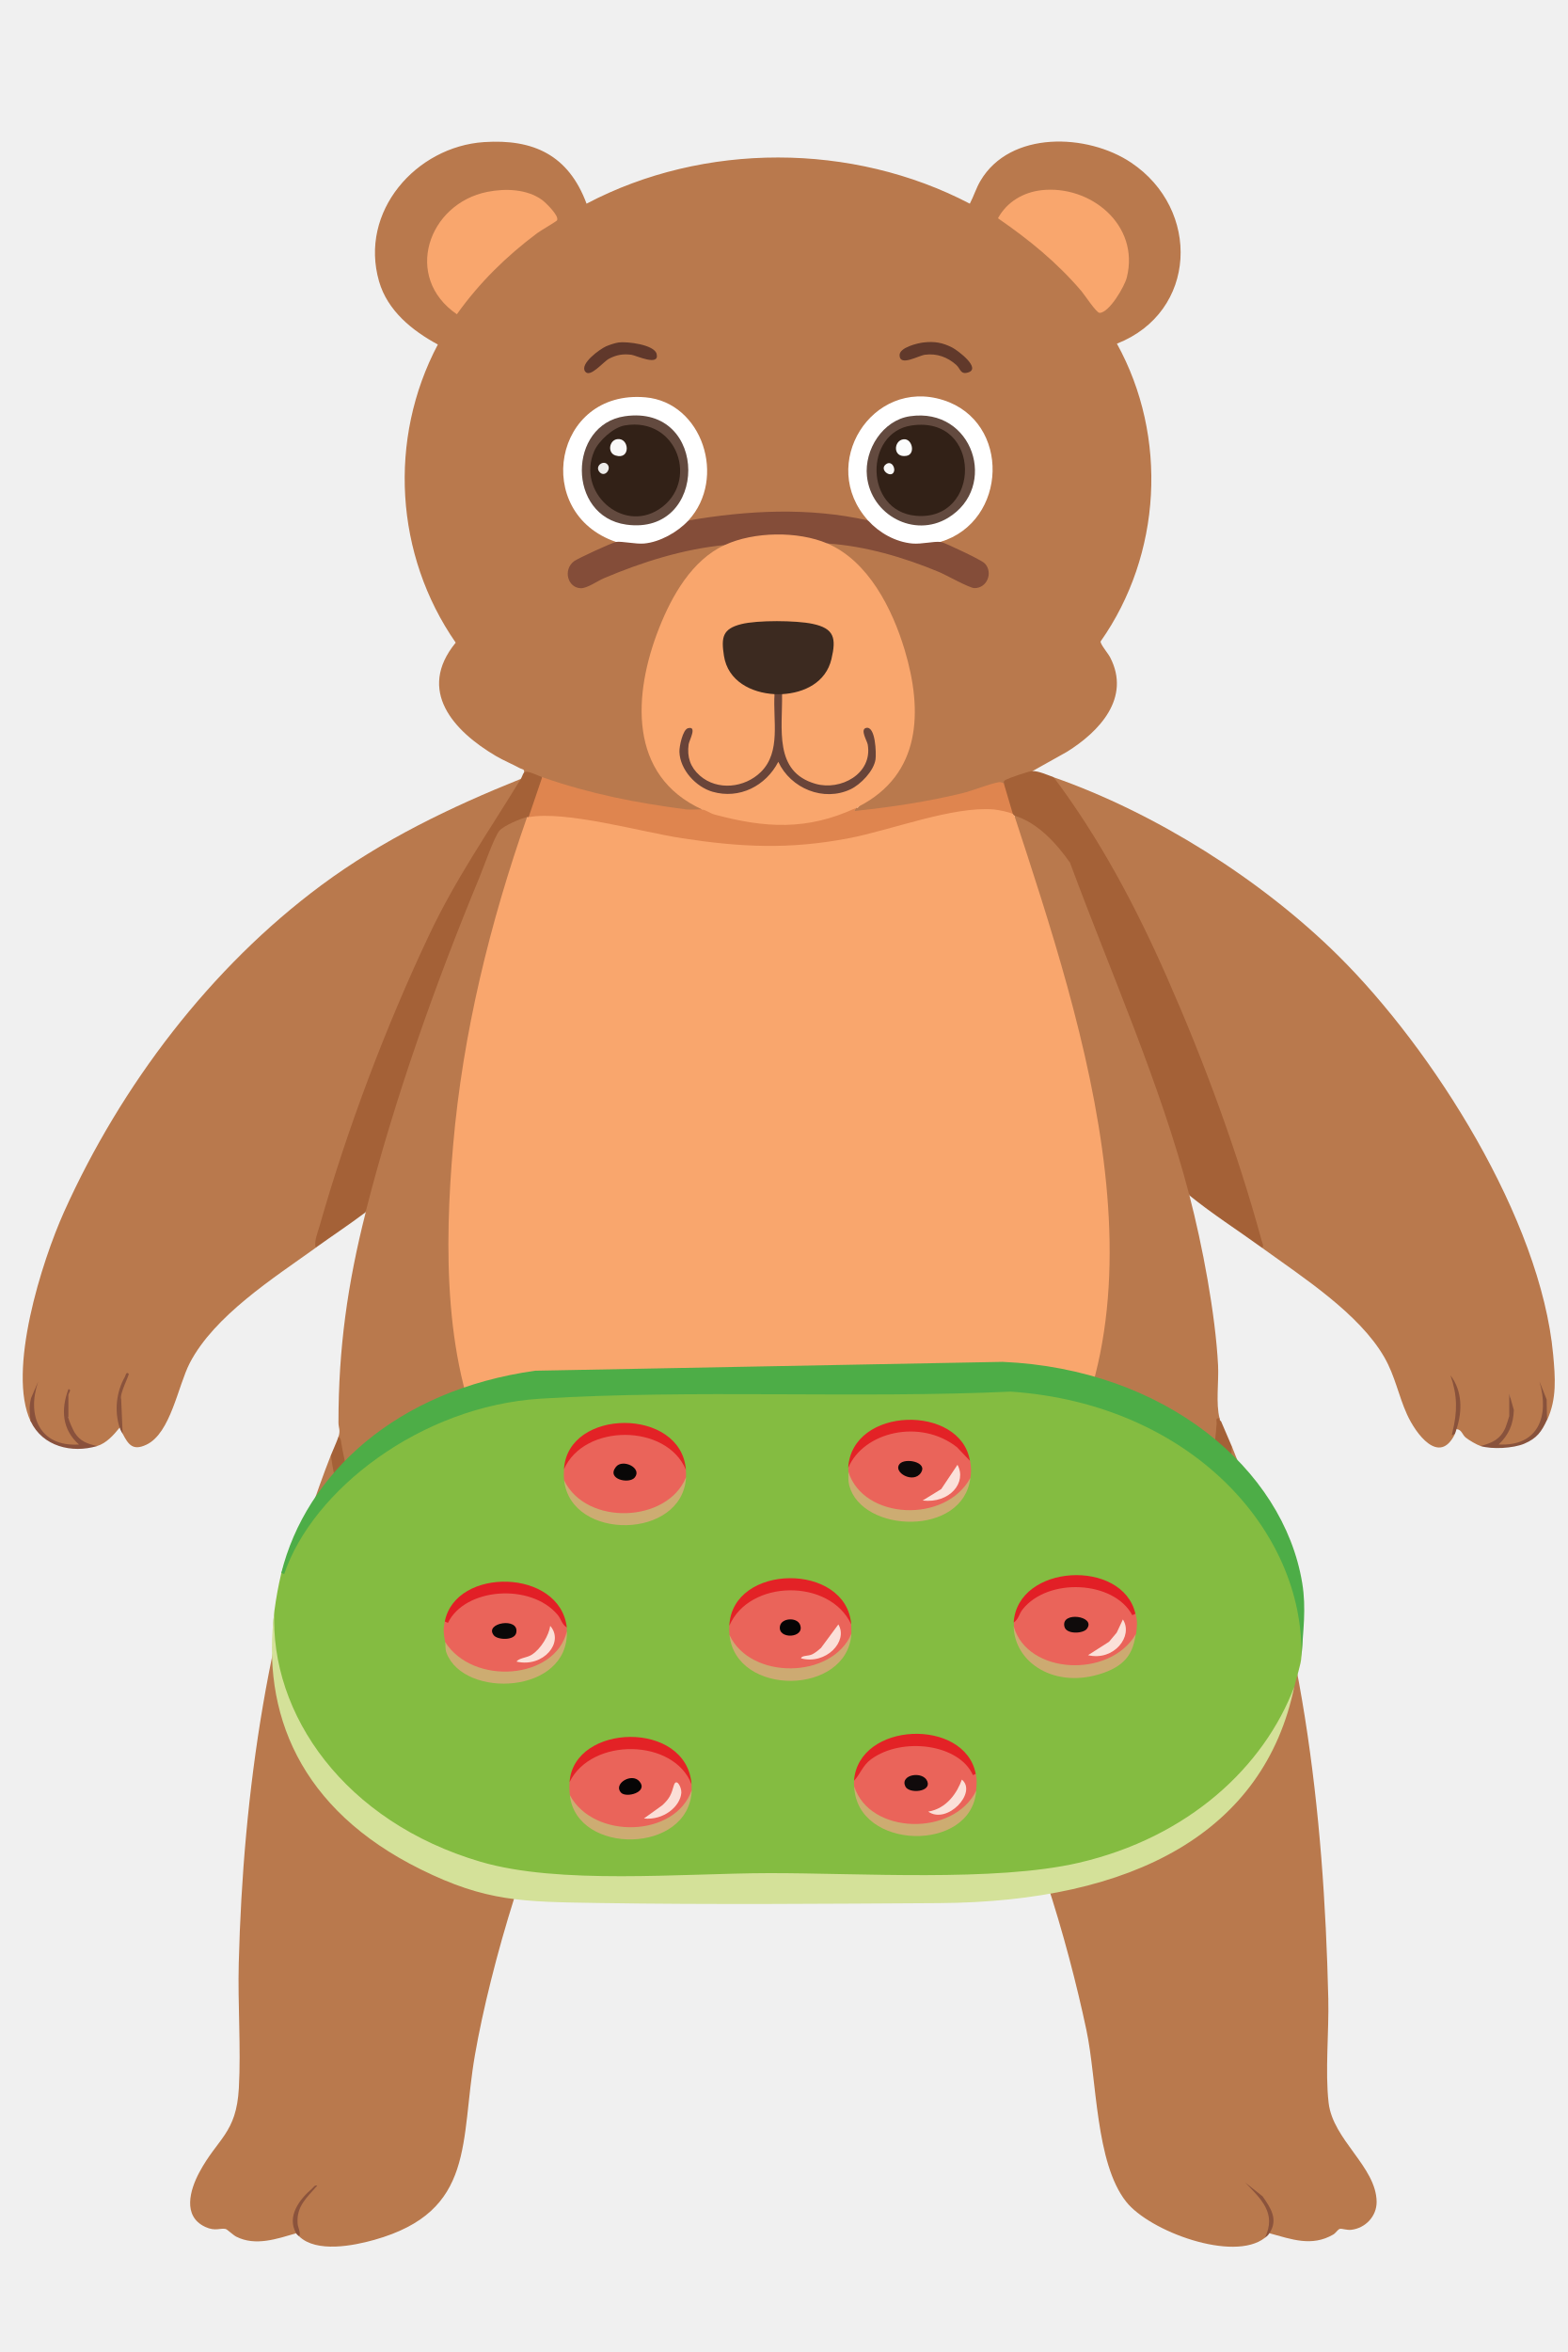
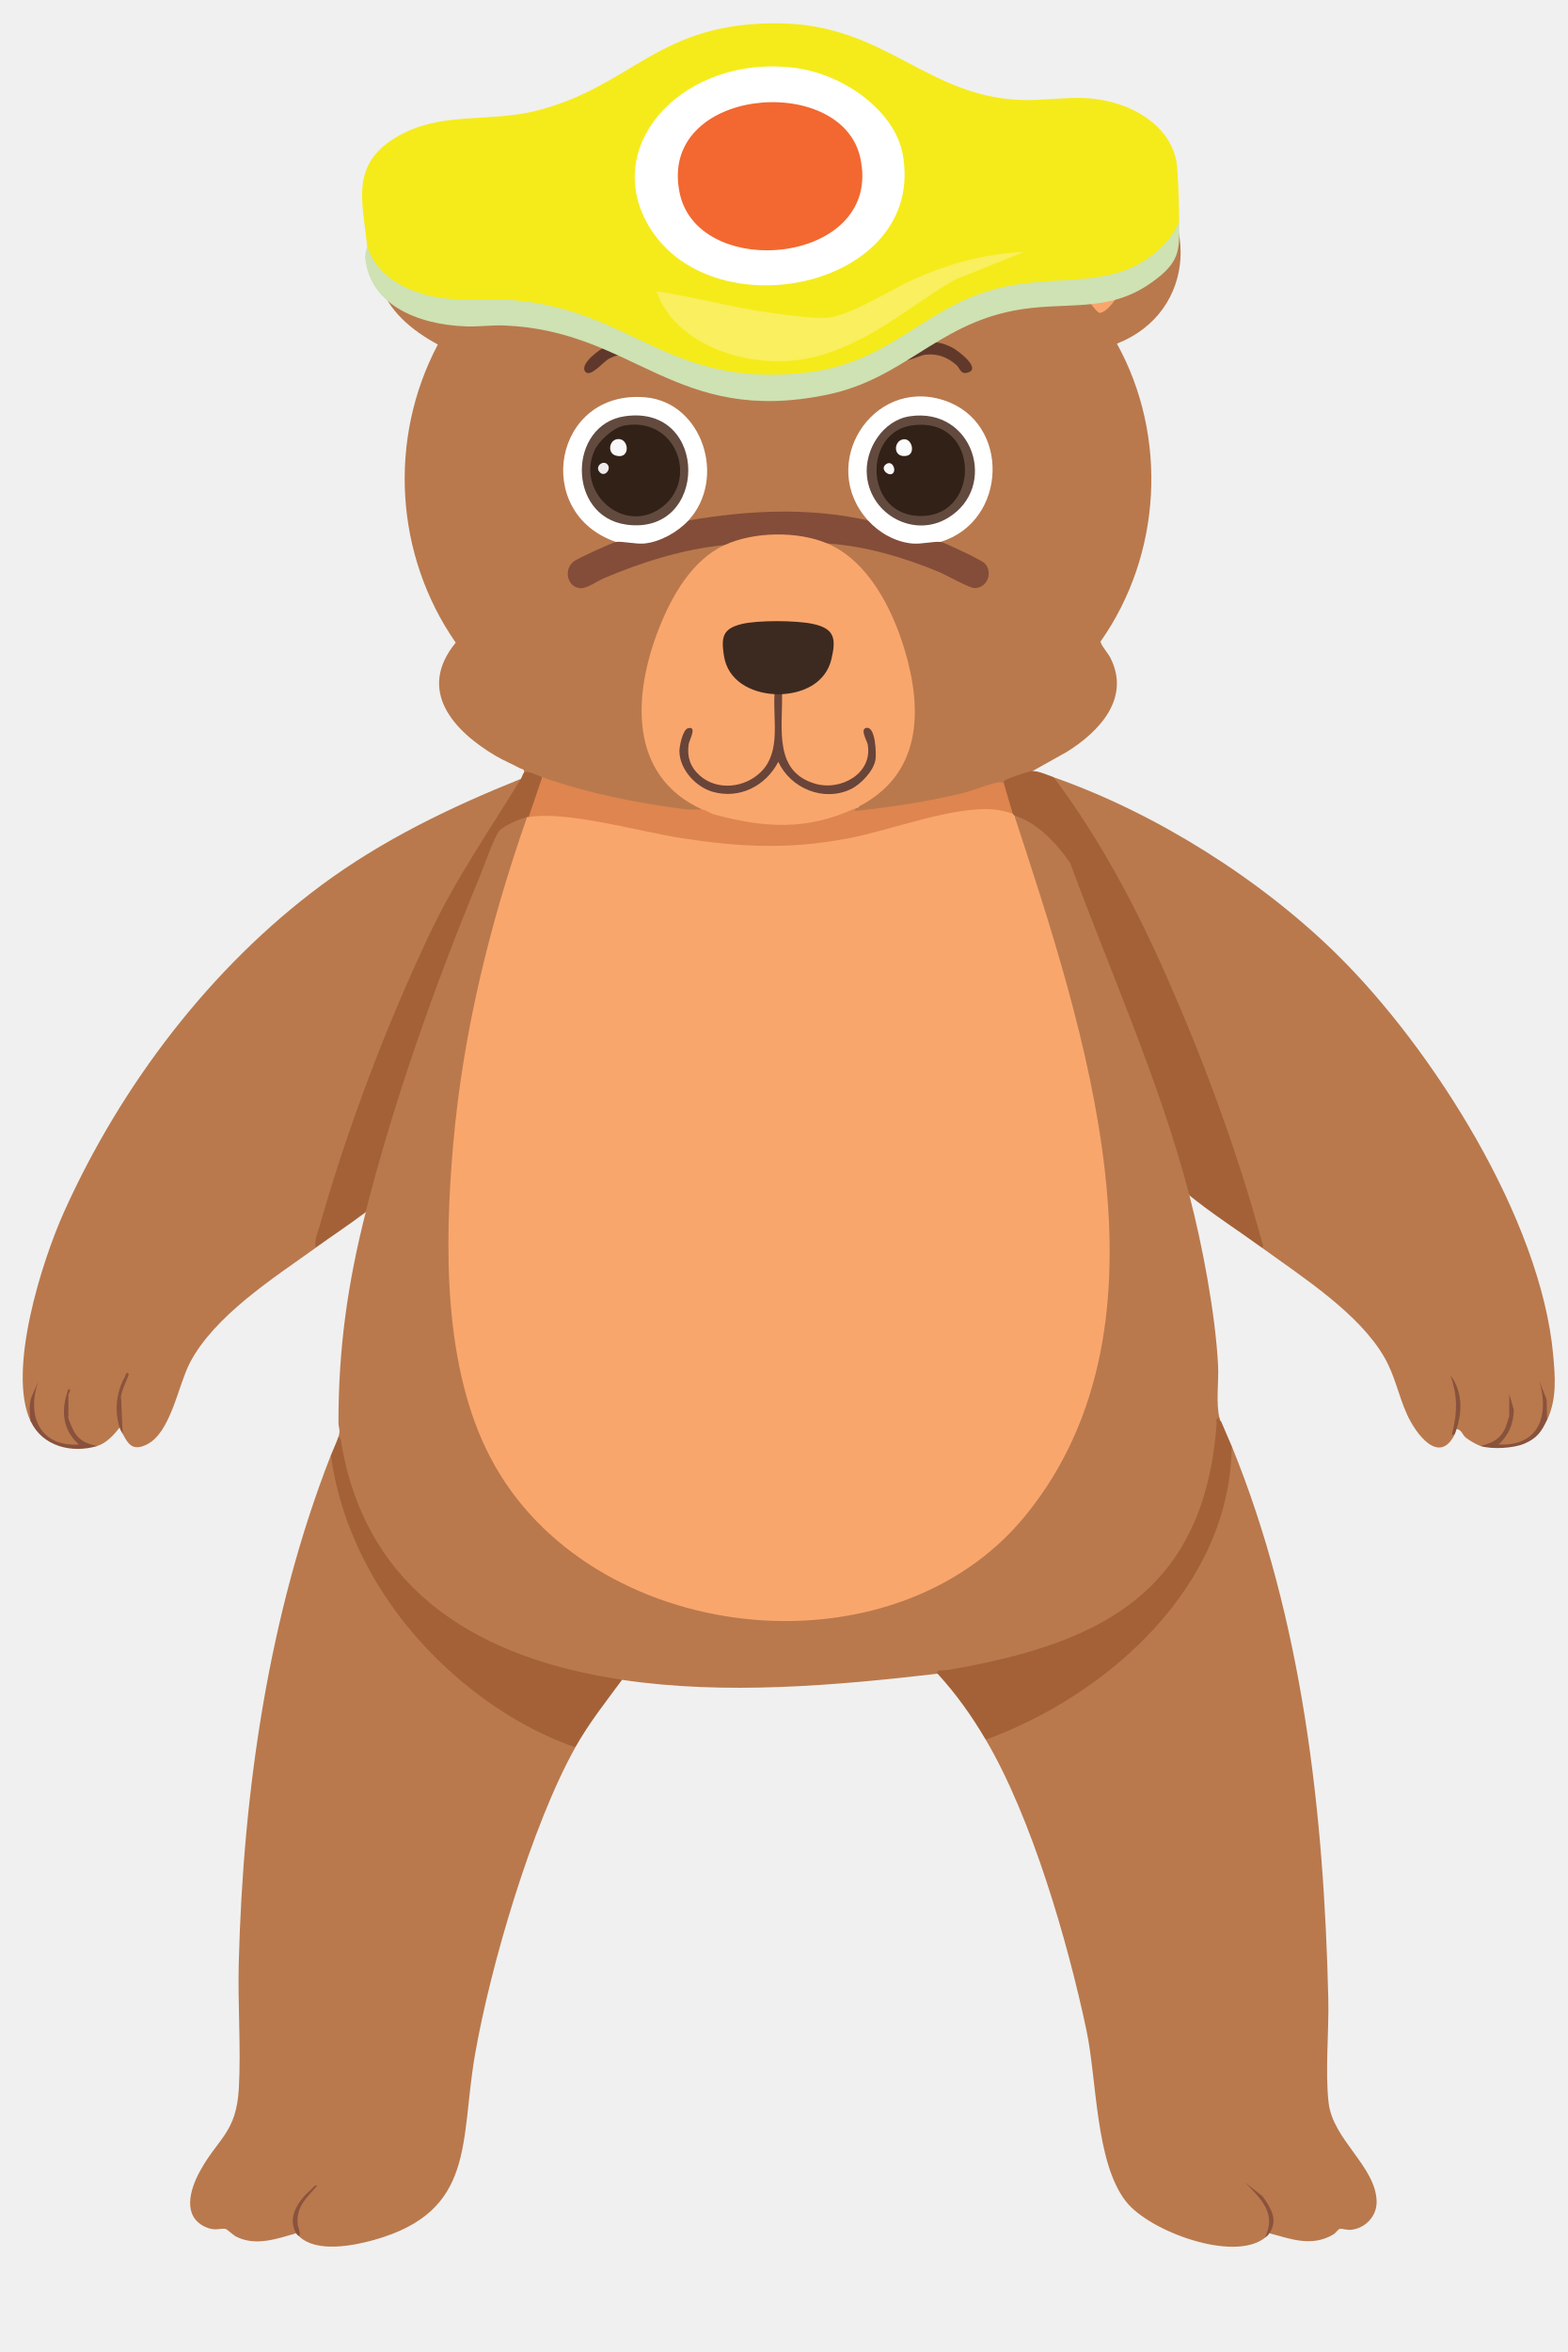
<svg xmlns="http://www.w3.org/2000/svg" id="Layer_1" version="1.1" viewBox="0 0 283.46 425.2">
  <defs>
    <style>
      .st0 {
        fill: #eeecea;
      }

      .st1 {
        fill: #3c2a20;
      }

      .st2 {
        fill: #694439;
      }

      .st3 {
-         fill: #cdaa72;
+         fill: #a46137;
      }

      .st4 {
-         fill: #a46137;
+         fill: #88523c;
      }

      .st5 {
-         fill: #88523c;
+         fill: #634a3f;
      }

      .st6 {
-         fill: #d4e199;
+         fill: #8b533c;
      }

      .st7 {
-         fill: #634a3f;
+         fill: #f5eb1a;
      }

      .st8 {
-         fill: #8b533c;
+         fill: #fff;
      }

      .st9 {
-         fill: #cdaa71;
+         fill: #89523b;
      }

      .st10 {
-         fill: #fbe0d8;
+         fill: #f9a66d;
      }

      .st11 {
-         fill: #fff;
+         fill: #60382b;
      }

      .st12 {
-         fill: #4dad47;
+         fill: #61392b;
      }

      .st13 {
-         fill: #89523b;
+         fill: #89513c;
      }

      .st14 {
-         fill: #84bc41;
+         fill: #fbfcfc;
      }

      .st15 {
-         fill: #060505;
+         fill: #f26830;
      }

      .st16 {
-         fill: #cdac71;
+         fill: #f9ef5f;
      }

      .st17 {
-         fill: #cdac72;
+         fill: #b9794d;
      }

      .st18 {
-         fill: #e32226;
+         fill: #8a533c;
      }

      .st19 {
-         fill: #f9a66d;
+         fill: #f9f8f8;
      }

      .st20 {
-         fill: #60382b;
+         fill: #322117;
      }

      .st21 {
-         fill: #61392b;
+         fill: #cee2b3;
      }

      .st22 {
-         fill: #fbded7;
+         fill: #844d39;
      }

      .st23 {
-         fill: #89513c;
-       }
- 
-       .st24 {
-         fill: #0b0808;
-       }
- 
-       .st25 {
-         fill: #fbfcfc;
-       }
- 
-       .st26 {
-         fill: #050404;
-       }
- 
-       .st27 {
-         fill: #0f0b0b;
-       }
- 
-       .st28 {
-         fill: #0d0909;
-       }
- 
-       .st29 {
-         fill: #b9794d;
-       }
- 
-       .st30 {
-         fill: #ea645a;
-       }
- 
-       .st31 {
-         fill: #8a533c;
-       }
- 
-       .st32 {
-         fill: #f9f8f8;
-       }
- 
-       .st33 {
-         fill: #090707;
-       }
- 
-       .st34 {
-         fill: #322117;
-       }
- 
-       .st35 {
-         fill: #100a0b;
-       }
- 
-       .st36 {
-         fill: #e21f26;
-       }
- 
-       .st37 {
-         fill: #fbe1da;
-       }
- 
-       .st38 {
-         fill: #844d39;
-       }
- 
-       .st39 {
-         fill: #fbdfd8;
-       }
- 
-       .st40 {
        fill: #df854f;
      }
    </style>
  </defs>
-   <path class="st29" d="M94.75,139.67c.14-.67-.34-.58-.72-.78-1.43-.78-2.98-1.4-4.38-2.23-7.6-4.48-14.36-11.8-7.25-20.48-10.99-15.83-12.28-36.78-3.23-53.9-4.61-2.49-9.1-6.09-10.63-11.41-3.65-12.67,6.73-24.36,18.96-25.18,8.95-.6,15.3,2.34,18.56,11.13,21.2-11.17,48.09-11.09,69.3,0,.72-1.36,1.14-2.81,1.93-4.14,5.38-9.11,19.34-8.56,27.21-3.3,12.69,8.47,12.01,27.04-2.54,32.75,9.29,16.84,8.08,38.17-2.95,53.83-.08.48,1.38,2.2,1.72,2.87,3.82,7.37-1.99,13.46-7.8,17.08l-6.25,3.5-.22.59-4.96,1.63c-.35.34-.95.52-1.78.56-7.85,2.8-16.47,4.02-24.86,4.97-.94-.13-.85-.64-.1-1.08.09-.24.18-.24.27,0l.27-.28.54-.92c15.87-8.08,7.97-35.49-3.08-44.12-1.32-.68-2.38-1.51-3.18-2.49.23-.13.47-.24.72-.32,1.94-.59,8.71,1.25,11.06,1.91,4.71,1.34,9.19,3.17,13.4,5.39,4.4,1.84,4.57-3.49.46-4.36l-5-2.29-.18-.62.52-.75c10.26-3.63,11.52-18.96,1.45-23.73-12.36-5.85-23.65,9.25-15.07,19.73v.86l-1.66.21c-9.91-2.05-20.02-1.2-29.95.02l-.84-.23v-.84c5.9-6.98,2.07-19.57-7.21-20.79-15.9-2.08-20.69,18.97-6.38,24.74l.5.77.06.36c-2.39,1.13-4.8,2.3-7.25,3.5-2.12,1.55-.61,4.9,1.92,3.64,7.37-3.77,15.82-6.6,24.14-7.24l.77.29c-.73.98-1.73,1.83-3,2.53-10.89,9.27-18.29,36.76-1.67,44.39l.58.89c-.25.8-1.93.67-2.72.57-7.53-.93-17.8-2.49-24.78-5.34-.55-.23-1.01-.64-1.42-1.07-.65.68-2.54-.33-3.27-.83h-.01Z" />
-   <path class="st29" d="M183.42,147.45c.14-.1.29-.19.45-.25,2-.72,9.25,6.45,10.1,8.51,3.95,9.63,7.67,19.49,11.32,29.25,3.49,9.33,6.94,18.66,9.58,28.29.12.45.16.93.2,1.41.03.48.03.97,0,1.46,2.33,8.95,4.7,21.38,5.18,30.72.15,2.92-.44,6.91.28,9.59-.38,9.11-2.67,18.42-7.97,25.93-9.63,13.63-27.96,18.24-43.05,20.22-18.66,2.16-38.29,3.87-57.02,1.11-.24.11-.48.2-.73.26-2.04.49-10.56-1.96-13.13-2.74-19.79-6.01-35.14-19.74-37.43-41.44.41-1.3,0-1.55,0-2.63,0-13.45,1.66-25.1,4.92-37.95l.03-1.58c5.55-22.91,14.43-46.03,23.32-67.09.1-1.1,4.82-3.33,5.28-3.19.24.07.44.19.57.42-.05.96-.12,1.93-.41,2.85-4.39,14.32-8.37,27.57-10.7,42.48-3.32,21.22-5.1,50.1,4.67,69.58,16.11,32.11,65.81,39.78,91.61,15.82,34.33-31.88,15.71-91.39,2.89-129.45-.09-.52-.07-1.04.07-1.56h0l-.02-.02h0Z" />
-   <path class="st29" d="M229.53,403.73c-.03-.31-.3-.03-.82.83-5.66,4.45-20.85-1.16-25.09-6.54-5.56-7.04-5.25-21.93-7.18-31.04-3.42-16.13-9.91-38.42-18.2-52.48l.92-.94c21.19-8.26,41.8-26.35,42.98-50.89l.57-1.27c12.79,31.36,16.68,66.12,17.47,99.92.14,5.91-.6,13.14.06,18.84.79,6.73,8.59,11.53,8.68,17.87.03,2.67-2.07,4.8-4.6,5.08-.8.09-1.69-.26-2.05-.17s-.75.77-1.19,1.02c-3.89,2.27-7.57.85-11.55-.23h0Z" />
-   <path class="st29" d="M104.03,315.9c-7.88,14.09-15.36,39.52-18.15,55.59-2.72,15.66.2,28.25-18.2,33.44-3.8,1.07-10.46,2.37-13.58-.63-.26-.92-.45-1.1-.55-.56-3.48,1-7.33,2.38-10.83.61-.56-.28-1.64-1.33-1.92-1.39-.98-.22-1.86.48-3.7-.38-4.13-1.93-2.77-6.65-1.06-9.85,3.3-6.19,6.7-7.02,7.15-15.23.4-7.34-.21-15.13-.02-22.54.78-30.99,5.38-63.05,16.65-91.86l.75,1.36c3.94,23.02,21.26,42.17,42.36,50.47l1.08.98h.02Z" />
-   <path class="st29" d="M279.73,256.69l-.52-.16c-.73,2.2-2.25,3.79-4.44,4.46-1.96.6-5.69,1.14-2.95-1.39,1.76-2.51,1.66-4.78,1.1-7.63l.41,3.06c.09.55-.05.88-.41.97.63.06.01,1.54-.23,2.07-1,2.21-2.41,3.68-4.96,3.35-.69-.22-2.14-1.07-2.71-1.54-.62-.51-.72-1.46-1.65-1.51-.41-.33-.8,1.16-.27.83-2.83,5.86-7.12-.03-8.69-3.51-1.55-3.42-2.15-6.92-4.08-10.29-4.55-7.94-14.82-14.52-22.15-19.83-3.74-12.22-7.91-24.88-12.75-37-2.89-7.24-6-14.4-9.42-21.34-4.36-8.86-9.14-16.27-14.5-24.45-.45-.69-.73-1.47-.98-2.26,18.39,6.43,37.52,18.47,51.44,32.24,17.08,16.9,36.62,47.62,38.87,72.14.38,4.16.68,7.97-1.09,11.81h0l-.02-.02h0Z" />
-   <path class="st29" d="M94.21,140.78c-.07.68-.25,1.32-.54,1.93-17.16,24.76-28.19,54.32-36.56,82.85-7.66,5.5-18.35,12.3-22.79,20.84-2.16,4.17-3.45,12.71-7.86,14.78-2.4,1.13-3.23.04-4.28-1.99-.2-.09-.68-3.66-.59-3.5.17.3.24,2,.05,2.39-1.08,1.34-2.4,2.83-4.09,3.34-1.92.23-3-.23-4.14-1.82-.56-.78-1.72-2.69-1.04-3.33-.82-.58-.37-3.15,0-4.17-.93,2.59-.44,6.56,2.11,8.65.59,1.32-2.65.63-3.45.43-2.29-.57-4.33-2.36-5.03-4.67l-.45.46c-4.31-9.06,2.02-28.96,6.04-37.9,10.31-22.92,26.51-44.21,46.53-59.05,11.09-8.22,23.38-14.12,36.1-19.23h0Z" />
-   <path class="st4" d="M186.7,139.39c1.16,0,2.71.72,3.82,1.11,8.39,11.2,14.86,23.4,20.51,36.23,6.74,15.3,12.7,31.43,17.12,47.61.09.32.47,1.04.02,1.22-4.35-3.15-8.91-6.06-13.1-9.45-5.31-20.35-14.26-40.34-21.59-60.15-2.47-3.52-5.87-7.25-10.06-8.51-.25.07-.35-.02-.27-.28-.72-.06-2.13-4.75-2.05-5.02.08-.23.19-.42.41-.54.03-.02-.14-.39.34-.64.63-.33,4.23-1.58,4.85-1.58h0Z" />
-   <path class="st4" d="M220.53,256.41c.02.09-.03.2,0,.28l.27.28c.6,1.48,1.3,2.95,1.91,4.45-.17,25.43-22.59,45.12-44.47,53.09-2.51-4.27-5.38-8.32-8.73-11.95-.23-.87.87-.49,1.7-.63,26.95-4.6,46.51-13.46,48.78-44.55.04-.53-.31-1.12.54-.96h0Z" />
-   <path class="st4" d="M112.49,303.66c-2.93,3.98-6.03,7.89-8.46,12.23-13.17-4.58-25.5-14.49-33.51-26.04-5.5-7.93-9.39-17.08-10.69-26.77.39-.99,1.08-2.45,1.36-3.34.5.29.46.77.54,1.26,4.67,27.24,25.7,38.97,50.75,42.66h0Z" />
-   <path class="st4" d="M98.03,140.5l.41.48c-.72,2.12-1.44,4.25-2.17,6.37l-.7.37c-.05.25-.14.24-.27,0-1.17.25-4.32,1.58-5.04,2.51-.98,1.27-2.78,6.48-3.55,8.34-8,19.29-15.47,40.35-20.61,60.59-2.94,2.22-6.02,4.25-9,6.39-.37-1.06.37-2.78.68-3.89,5.04-17.69,11.97-36.05,19.82-52.64,4.88-10.31,10.76-18.67,16.6-28.25.18-.29.38-.95.55-1.11.53-.51,2.5.57,3.27.83h0Z" />
-   <path class="st23" d="M5.54,256.97c-.19-1.51-.31-2.73.08-4.23l1.29-2.99c-2.16,6.27.34,11.85,7.37,11.39-3.04-2.68-3.3-6.29-1.91-10,.67,0,0,.82,0,.97v4.17c0,.38.86,2.31,1.14,2.73,1.04,1.61,2.3,1.99,4.05,2.41-4.56,1.36-9.85.08-12-4.45h-.02Z" />
-   <path class="st5" d="M279.73,256.69c-.99,2.14-1.83,3.33-4.1,4.3-2,.85-5.88,1.06-7.91.42,2.09-.54,3.58-1.22,4.5-3.33.11-.26.68-1.98.68-2.09v-4.03l.83,2.93c-.07,2.56-.92,4.51-2.74,6.24,7.11.39,9.23-5.05,7.37-11.39l1.3,3.26.07,3.69h0Z" />
-   <path class="st31" d="M21.63,258.08c-.97-2.97-.61-6.47.96-9.18.1-.18.22-1.02.68-.55.16.17-1.71,3.7-1.36,4.59l.27,6.25c-.23-.44-.34-.49-.55-1.11h0Z" />
-   <path class="st8" d="M229.53,403.73c-.31.47-.41.51-.82.83,2.19-4.46-.73-7.04-3.55-10l3.14,2.5c1.49,2.13,2.87,4.19,1.23,6.67h0Z" />
-   <path class="st13" d="M263.36,258.36c-.09.28-.13.54-.27.83-.57.35-.64.5-.45-.31.9-3.73.9-6.58-.37-10.25,2.16,2.83,2.17,6.48,1.09,9.73Z" />
-   <path class="st8" d="M53.55,403.73c-1.76-3.05.63-6.14,2.86-8.06.31-.26.44-.67.96-.55-1.84,2.12-3.78,3.69-3.56,6.82.06.84.64,1.7.28,2.35-.21-.2-.35-.22-.55-.56h.01Z" />
-   <path class="st29" d="M220.8,256.97l-.27-.28c.02.07.22.16.27.28Z" />
-   <path class="st19" d="M149.59,98.25c7.4,3.15,11.76,11.81,13.99,19.24,3.34,11.12,2.95,22.5-8.26,28.29l-.27.28c-.07.04-.2-.04-.27,0-.11.2-.22.4-.36.57-1.07,1.29-6.96,2.52-8.89,2.78-5.67.78-11.72-.16-17.13-1.87-.52-.16-1.54-.6-1.45-1.21-13.39-6.09-12.5-20.82-7.77-32.79,2.33-5.89,5.95-12.28,11.86-15.02l.52-.83c5.57-2.11,11.87-2.2,17.5-.26l.54.81h0Z" />
-   <path class="st40" d="M126.95,146.34c.81.13,1.45.7,2.24.91,9.13,2.46,16.77,2.93,25.59-1.19-.42.7-.4.57.34.49,6.3-.68,12.6-1.64,18.76-3.12,2.16-.52,4.77-1.67,6.75-2.03.39-.07.84.24.88.22l1.64,5.56-.46.38c-4.59-1.09-9.33-.85-14.2.72-15.42,4.9-31.23,6.9-47.29,3.46-7.6-1.89-15.27-3.12-23.01-3.69-1.08.24-1.94.13-2.61-.32l2.46-7.23c8.8,3.05,16.84,4.62,26.06,5.83.77.1,2.46-.06,2.86,0h0Z" />
-   <path class="st38" d="M156.96,94.08l.8.05c3.33,3.5,7.53,4.02,11.99,3.27l.31.57c.54.06,2.68,1.12,3.37,1.43.86.39,4.2,1.97,4.66,2.48,1.52,1.66.38,4.47-1.9,4.44-.91-.01-5.14-2.39-6.41-2.92-6.37-2.65-13.28-4.68-20.18-5.15-5.34-2.27-13.29-2.16-18.55.28-7.49.73-14.91,3.06-21.82,5.99-1.19.5-3.06,1.86-4.23,1.82-2.36-.09-3.23-3.31-1.22-4.87.66-.51,6.91-3.38,7.62-3.49-.01-.27.09-.47.32-.58,4.51.8,8.62.12,12.04-3.34l.74.03c10.74-1.84,21.76-2.41,32.47,0h0Z" />
-   <path class="st19" d="M188.27,34.39c8.84-1.02,17.86,6.24,15.48,15.77-.41,1.64-3.18,6.38-4.92,6.4-.59,0-2.68-3.21-3.26-3.9-4.45-5.22-9.51-9.34-15.12-13.2,1.6-2.95,4.56-4.69,7.83-5.07h-.01Z" />
-   <path class="st19" d="M100.72,39.84c-.11.19-3.03,1.89-3.6,2.32-5.58,4.18-10.43,8.93-14.51,14.65-9.76-6.67-5.23-20,5.54-22.13,3.2-.63,7.11-.53,9.86,1.46.61.44,3.17,2.9,2.71,3.69h0Z" />
-   <path class="st11" d="M124.49,94.08c-1.95,2.12-5.18,3.93-8.04,4.18-1.52.13-4.03-.45-5.06-.29-15.27-5.17-11.33-27.61,5.33-26.14,10.28.91,14.75,14.63,7.77,22.25Z" />
-   <path class="st11" d="M170.05,97.97c-1.27-.13-3.41.43-5.06.29-3.07-.27-6.01-1.93-8.04-4.18-9.15-10.14.72-25.82,13.58-21.76,12.33,3.89,11.69,21.99-.49,25.65h0Z" />
-   <path class="st21" d="M166.99,61.91c1.97-.23,3.45.02,5.21.93.99.51,5.3,3.75,2.84,4.5-1.38.42-1.36-.67-2.11-1.35-1.58-1.43-3.55-2.14-5.67-1.86-1.22.16-4.61,2.21-4.6.06,0-1.37,3.22-2.15,4.33-2.28h0Z" />
-   <path class="st20" d="M111.87,61.91c1.47-.2,6.43.37,6.86,2.07.59,2.34-3.76.26-4.54.16-1.54-.2-2.7,0-4.07.71-1.03.53-3.44,3.58-4.33,2.29-.97-1.4,2.67-4.02,3.78-4.52.64-.28,1.62-.61,2.31-.71h0Z" />
-   <path class="st40" d="M155.05,146.06l.27-.28s-.12.2-.27.28Z" />
-   <path class="st19" d="M183.15,147.17c.1.07.18.2.27.28,12.45,38.12,30.54,91.42,2.05,126.48-24.24,29.83-78.98,23.56-96.77-10.38-8.59-16.38-8.33-38.4-6.77-56.47,1.75-20.31,6.67-40.23,13.37-59.35.09-.02.18.02.27,0,6.73-1.24,20.43,2.69,27.77,3.81,10.72,1.64,19.4,2.05,30.13,0,7.65-1.46,18.86-5.85,26.27-5.2.68.06,2.94.49,3.41.83h0Z" />
+   <path class="st17" d="M94.75,139.67c.14-.67-.34-.58-.72-.78-1.43-.78-2.98-1.4-4.38-2.23-7.6-4.48-14.36-11.8-7.25-20.48-10.99-15.83-12.28-36.78-3.23-53.9-4.61-2.49-9.1-6.09-10.63-11.41-3.65-12.67,6.73-24.36,18.96-25.18,8.95-.6,15.3,2.34,18.56,11.13,21.2-11.17,48.09-11.09,69.3,0,.72-1.36,1.14-2.81,1.93-4.14,5.38-9.11,19.34-8.56,27.21-3.3,12.69,8.47,12.01,27.04-2.54,32.75,9.29,16.84,8.08,38.17-2.95,53.83-.08.48,1.38,2.2,1.72,2.87,3.82,7.37-1.99,13.46-7.8,17.08l-6.25,3.5-.22.59-4.96,1.63c-.35.34-.95.52-1.78.56-7.85,2.8-16.47,4.02-24.86,4.97-.94-.13-.85-.64-.1-1.08.09-.24.18-.24.27,0l.27-.28.54-.92c15.87-8.08,7.97-35.49-3.08-44.12-1.32-.68-2.38-1.51-3.18-2.49.23-.13.47-.24.72-.32,1.94-.59,8.71,1.25,11.06,1.91,4.71,1.34,9.19,3.17,13.4,5.39,4.4,1.84,4.57-3.49.46-4.36l-5-2.29-.18-.62.52-.75c10.26-3.63,11.52-18.96,1.45-23.73-12.36-5.85-23.65,9.25-15.07,19.73v.86l-1.66.21c-9.91-2.05-20.02-1.2-29.95.02l-.84-.23v-.84c5.9-6.98,2.07-19.57-7.21-20.79-15.9-2.08-20.69,18.97-6.38,24.74l.5.77.06.36c-2.39,1.13-4.8,2.3-7.25,3.5-2.12,1.55-.61,4.9,1.92,3.64,7.37-3.77,15.82-6.6,24.14-7.24l.77.29c-.73.98-1.73,1.83-3,2.53-10.89,9.27-18.29,36.76-1.67,44.39l.58.89c-.25.8-1.93.67-2.72.57-7.53-.93-17.8-2.49-24.78-5.34-.55-.23-1.01-.64-1.42-1.07-.65.68-2.54-.33-3.27-.83h-.01Z" />
+   <path class="st17" d="M183.42,147.45c.14-.1.29-.19.45-.25,2-.72,9.25,6.45,10.1,8.51,3.95,9.63,7.67,19.49,11.32,29.25,3.49,9.33,6.94,18.66,9.58,28.29.12.45.16.93.2,1.41.03.48.03.97,0,1.46,2.33,8.95,4.7,21.38,5.18,30.72.15,2.92-.44,6.91.28,9.59-.38,9.11-2.67,18.42-7.97,25.93-9.63,13.63-27.96,18.24-43.05,20.22-18.66,2.16-38.29,3.87-57.02,1.11-.24.11-.48.2-.73.26-2.04.49-10.56-1.96-13.13-2.74-19.79-6.01-35.14-19.74-37.43-41.44.41-1.3,0-1.55,0-2.63,0-13.45,1.66-25.1,4.92-37.95l.03-1.58c5.55-22.91,14.43-46.03,23.32-67.09.1-1.1,4.82-3.33,5.28-3.19.24.07.44.19.57.42-.05.96-.12,1.93-.41,2.85-4.39,14.32-8.37,27.57-10.7,42.48-3.32,21.22-5.1,50.1,4.67,69.58,16.11,32.11,65.81,39.78,91.61,15.82,34.33-31.88,15.71-91.39,2.89-129.45-.09-.52-.07-1.04.07-1.56h0l-.02-.02h0Z" />
+   <path class="st17" d="M229.53,403.73c-.03-.31-.3-.03-.82.83-5.66,4.45-20.85-1.16-25.09-6.54-5.56-7.04-5.25-21.93-7.18-31.04-3.42-16.13-9.91-38.42-18.2-52.48l.92-.94c21.19-8.26,41.8-26.35,42.98-50.89l.57-1.27c12.79,31.36,16.68,66.12,17.47,99.92.14,5.91-.6,13.14.06,18.84.79,6.73,8.59,11.53,8.68,17.87.03,2.67-2.07,4.8-4.6,5.08-.8.09-1.69-.26-2.05-.17s-.75.77-1.19,1.02c-3.89,2.27-7.57.85-11.55-.23h0Z" />
+   <path class="st17" d="M104.03,315.9c-7.88,14.09-15.36,39.52-18.15,55.59-2.72,15.66.2,28.25-18.2,33.44-3.8,1.07-10.46,2.37-13.58-.63-.26-.92-.45-1.1-.55-.56-3.48,1-7.33,2.38-10.83.61-.56-.28-1.64-1.33-1.92-1.39-.98-.22-1.86.48-3.7-.38-4.13-1.93-2.77-6.65-1.06-9.85,3.3-6.19,6.7-7.02,7.15-15.23.4-7.34-.21-15.13-.02-22.54.78-30.99,5.38-63.05,16.65-91.86l.75,1.36c3.94,23.02,21.26,42.17,42.36,50.47l1.08.98h.02Z" />
+   <path class="st17" d="M279.73,256.69l-.52-.16c-.73,2.2-2.25,3.79-4.44,4.46-1.96.6-5.69,1.14-2.95-1.39,1.76-2.51,1.66-4.78,1.1-7.63l.41,3.06c.09.55-.05.88-.41.97.63.06.01,1.54-.23,2.07-1,2.21-2.41,3.68-4.96,3.35-.69-.22-2.14-1.07-2.71-1.54-.62-.51-.72-1.46-1.65-1.51-.41-.33-.8,1.16-.27.83-2.83,5.86-7.12-.03-8.69-3.51-1.55-3.42-2.15-6.92-4.08-10.29-4.55-7.94-14.82-14.52-22.15-19.83-3.74-12.22-7.91-24.88-12.75-37-2.89-7.24-6-14.4-9.42-21.34-4.36-8.86-9.14-16.27-14.5-24.45-.45-.69-.73-1.47-.98-2.26,18.39,6.43,37.52,18.47,51.44,32.24,17.08,16.9,36.62,47.62,38.87,72.14.38,4.16.68,7.97-1.09,11.81h0l-.02-.02h0Z" />
+   <path class="st17" d="M94.21,140.78c-.07.68-.25,1.32-.54,1.93-17.16,24.76-28.19,54.32-36.56,82.85-7.66,5.5-18.35,12.3-22.79,20.84-2.16,4.17-3.45,12.71-7.86,14.78-2.4,1.13-3.23.04-4.28-1.99-.2-.09-.68-3.66-.59-3.5.17.3.24,2,.05,2.39-1.08,1.34-2.4,2.83-4.09,3.34-1.92.23-3-.23-4.14-1.82-.56-.78-1.72-2.69-1.04-3.33-.82-.58-.37-3.15,0-4.17-.93,2.59-.44,6.56,2.11,8.65.59,1.32-2.65.63-3.45.43-2.29-.57-4.33-2.36-5.03-4.67l-.45.46c-4.31-9.06,2.02-28.96,6.04-37.9,10.31-22.92,26.51-44.21,46.53-59.05,11.09-8.22,23.38-14.12,36.1-19.23h0Z" />
+   <path class="st3" d="M186.7,139.39c1.16,0,2.71.72,3.82,1.11,8.39,11.2,14.86,23.4,20.51,36.23,6.74,15.3,12.7,31.43,17.12,47.61.09.32.47,1.04.02,1.22-4.35-3.15-8.91-6.06-13.1-9.45-5.31-20.35-14.26-40.34-21.59-60.15-2.47-3.52-5.87-7.25-10.06-8.51-.25.07-.35-.02-.27-.28-.72-.06-2.13-4.75-2.05-5.02.08-.23.19-.42.41-.54.03-.02-.14-.39.34-.64.63-.33,4.23-1.58,4.85-1.58h0Z" />
+   <path class="st3" d="M220.53,256.41c.02.09-.03.2,0,.28l.27.28c.6,1.48,1.3,2.95,1.91,4.45-.17,25.43-22.59,45.12-44.47,53.09-2.51-4.27-5.38-8.32-8.73-11.95-.23-.87.87-.49,1.7-.63,26.95-4.6,46.51-13.46,48.78-44.55.04-.53-.31-1.12.54-.96h0Z" />
+   <path class="st3" d="M112.49,303.66c-2.93,3.98-6.03,7.89-8.46,12.23-13.17-4.58-25.5-14.49-33.51-26.04-5.5-7.93-9.39-17.08-10.69-26.77.39-.99,1.08-2.45,1.36-3.34.5.29.46.77.54,1.26,4.67,27.24,25.7,38.97,50.75,42.66h0Z" />
+   <path class="st3" d="M98.03,140.5l.41.48c-.72,2.12-1.44,4.25-2.17,6.37l-.7.37c-.05.25-.14.24-.27,0-1.17.25-4.32,1.58-5.04,2.51-.98,1.27-2.78,6.48-3.55,8.34-8,19.29-15.47,40.35-20.61,60.59-2.94,2.22-6.02,4.25-9,6.39-.37-1.06.37-2.78.68-3.89,5.04-17.69,11.97-36.05,19.82-52.64,4.88-10.31,10.76-18.67,16.6-28.25.18-.29.38-.95.55-1.11.53-.51,2.5.57,3.27.83h0Z" />
+   <path class="st13" d="M5.54,256.97c-.19-1.51-.31-2.73.08-4.23l1.29-2.99c-2.16,6.27.34,11.85,7.37,11.39-3.04-2.68-3.3-6.29-1.91-10,.67,0,0,.82,0,.97v4.17c0,.38.86,2.31,1.14,2.73,1.04,1.61,2.3,1.99,4.05,2.41-4.56,1.36-9.85.08-12-4.45h-.02Z" />
+   <path class="st4" d="M279.73,256.69c-.99,2.14-1.83,3.33-4.1,4.3-2,.85-5.88,1.06-7.91.42,2.09-.54,3.58-1.22,4.5-3.33.11-.26.68-1.98.68-2.09v-4.03l.83,2.93c-.07,2.56-.92,4.51-2.74,6.24,7.11.39,9.23-5.05,7.37-11.39l1.3,3.26.07,3.69h0Z" />
+   <path class="st18" d="M21.63,258.08c-.97-2.97-.61-6.47.96-9.18.1-.18.22-1.02.68-.55.16.17-1.71,3.7-1.36,4.59l.27,6.25c-.23-.44-.34-.49-.55-1.11h0Z" />
+   <path class="st6" d="M229.53,403.73c-.31.47-.41.51-.82.83,2.19-4.46-.73-7.04-3.55-10l3.14,2.5c1.49,2.13,2.87,4.19,1.23,6.67h0Z" />
+   <path class="st9" d="M263.36,258.36c-.09.28-.13.54-.27.83-.57.35-.64.5-.45-.31.9-3.73.9-6.58-.37-10.25,2.16,2.83,2.17,6.48,1.09,9.73Z" />
+   <path class="st6" d="M53.55,403.73c-1.76-3.05.63-6.14,2.86-8.06.31-.26.44-.67.96-.55-1.84,2.12-3.78,3.69-3.56,6.82.06.84.64,1.7.28,2.35-.21-.2-.35-.22-.55-.56h.01Z" />
+   <path class="st17" d="M220.8,256.97l-.27-.28c.02.07.22.16.27.28Z" />
+   <path class="st10" d="M149.59,98.25c7.4,3.15,11.76,11.81,13.99,19.24,3.34,11.12,2.95,22.5-8.26,28.29l-.27.28c-.07.04-.2-.04-.27,0-.11.2-.22.4-.36.57-1.07,1.29-6.96,2.52-8.89,2.78-5.67.78-11.72-.16-17.13-1.87-.52-.16-1.54-.6-1.45-1.21-13.39-6.09-12.5-20.82-7.77-32.79,2.33-5.89,5.95-12.28,11.86-15.02l.52-.83c5.57-2.11,11.87-2.2,17.5-.26l.54.81h0Z" />
+   <path class="st23" d="M126.95,146.34c.81.13,1.45.7,2.24.91,9.13,2.46,16.77,2.93,25.59-1.19-.42.7-.4.57.34.49,6.3-.68,12.6-1.64,18.76-3.12,2.16-.52,4.77-1.67,6.75-2.03.39-.07.84.24.88.22l1.64,5.56-.46.38c-4.59-1.09-9.33-.85-14.2.72-15.42,4.9-31.23,6.9-47.29,3.46-7.6-1.89-15.27-3.12-23.01-3.69-1.08.24-1.94.13-2.61-.32l2.46-7.23c8.8,3.05,16.84,4.62,26.06,5.83.77.1,2.46-.06,2.86,0h0Z" />
+   <path class="st22" d="M156.96,94.08l.8.05c3.33,3.5,7.53,4.02,11.99,3.27l.31.57c.54.06,2.68,1.12,3.37,1.43.86.39,4.2,1.97,4.66,2.48,1.52,1.66.38,4.47-1.9,4.44-.91-.01-5.14-2.39-6.41-2.92-6.37-2.65-13.28-4.68-20.18-5.15-5.34-2.27-13.29-2.16-18.55.28-7.49.73-14.91,3.06-21.82,5.99-1.19.5-3.06,1.86-4.23,1.82-2.36-.09-3.23-3.31-1.22-4.87.66-.51,6.91-3.38,7.62-3.49-.01-.27.09-.47.32-.58,4.51.8,8.62.12,12.04-3.34l.74.03c10.74-1.84,21.76-2.41,32.47,0h0Z" />
+   <path class="st10" d="M188.27,34.39c8.84-1.02,17.86,6.24,15.48,15.77-.41,1.64-3.18,6.38-4.92,6.4-.59,0-2.68-3.21-3.26-3.9-4.45-5.22-9.51-9.34-15.12-13.2,1.6-2.95,4.56-4.69,7.83-5.07h-.01Z" />
+   <path class="st10" d="M100.72,39.84c-.11.19-3.03,1.89-3.6,2.32-5.58,4.18-10.43,8.93-14.51,14.65-9.76-6.67-5.23-20,5.54-22.13,3.2-.63,7.11-.53,9.86,1.46.61.44,3.17,2.9,2.71,3.69h0Z" />
+   <path class="st8" d="M124.49,94.08c-1.95,2.12-5.18,3.93-8.04,4.18-1.52.13-4.03-.45-5.06-.29-15.27-5.17-11.33-27.61,5.33-26.14,10.28.91,14.75,14.63,7.77,22.25Z" />
+   <path class="st8" d="M170.05,97.97c-1.27-.13-3.41.43-5.06.29-3.07-.27-6.01-1.93-8.04-4.18-9.15-10.14.72-25.82,13.58-21.76,12.33,3.89,11.69,21.99-.49,25.65h0Z" />
+   <path class="st12" d="M166.99,61.91c1.97-.23,3.45.02,5.21.93.99.51,5.3,3.75,2.84,4.5-1.38.42-1.36-.67-2.11-1.35-1.58-1.43-3.55-2.14-5.67-1.86-1.22.16-4.61,2.21-4.6.06,0-1.37,3.22-2.15,4.33-2.28h0Z" />
+   <path class="st11" d="M111.87,61.91c1.47-.2,6.43.37,6.86,2.07.59,2.34-3.76.26-4.54.16-1.54-.2-2.7,0-4.07.71-1.03.53-3.44,3.58-4.33,2.29-.97-1.4,2.67-4.02,3.78-4.52.64-.28,1.62-.61,2.31-.71h0Z" />
+   <path class="st23" d="M155.05,146.06l.27-.28s-.12.2-.27.28Z" />
+   <path class="st10" d="M183.15,147.17c.1.07.18.2.27.28,12.45,38.12,30.54,91.42,2.05,126.48-24.24,29.83-78.98,23.56-96.77-10.38-8.59-16.38-8.33-38.4-6.77-56.47,1.75-20.31,6.67-40.23,13.37-59.35.09-.02.18.02.27,0,6.73-1.24,20.43,2.69,27.77,3.81,10.72,1.64,19.4,2.05,30.13,0,7.65-1.46,18.86-5.85,26.27-5.2.68.06,2.94.49,3.41.83h0Z" />
  <path class="st1" d="M141.41,125.49c-.41.78-.95.79-1.36,0-4.2-.23-8.44-2.35-9.15-6.94-.52-3.36-.24-4.87,3.14-5.72,2.91-.74,9.93-.68,12.89-.05,3.92.83,4.31,2.56,3.41,6.37-1,4.23-4.91,6.12-8.92,6.34h-.01Z" />
  <path class="st2" d="M141.41,125.49c.11,6.23-1.55,14.03,6.05,16.21,4.53,1.3,10.36-1.81,9.44-7.11-.12-.67-1.39-2.66-.34-2.98,1.77-.53,1.9,4.62,1.75,5.68-.31,2.09-2.69,4.54-4.52,5.4-4.86,2.3-10.81-.13-13.06-4.97-2.26,4.39-7.05,6.8-11.87,5.42-3.01-.86-5.91-3.97-6.01-7.24-.03-.92.59-4,1.55-4.25,1.74-.47.22,2.2.12,2.9-.32,2.31.3,4.15,2.03,5.67,3.16,2.78,8.13,2.22,11.05-.68,3.66-3.63,2.13-9.38,2.45-14.05.44.02.92.02,1.36,0h0Z" />
-   <path class="st7" d="M112.97,75.25c15.34-2.24,15.2,21.68.27,19.59-10.75-1.5-10.58-18.08-.27-19.59Z" />
-   <path class="st7" d="M164.53,75.25c11.44-1.69,16.09,12.83,6.86,18.39-6.07,3.66-13.9-.5-14.63-7.56-.5-4.81,2.88-10.11,7.77-10.83h0Z" />
-   <path class="st34" d="M112.96,76.91c9.59-1.65,13.6,10.38,6.17,15.18-6.65,4.29-14.87-3.14-11.69-10.52.82-1.9,3.48-4.31,5.52-4.66Z" />
-   <path class="st34" d="M164.81,76.92c12.85-1.9,12.71,17.45.75,16.32-9.29-.88-9.3-15.06-.75-16.32h0Z" />
-   <path class="st32" d="M111.59,79.39c2.21-.34,2.52,3.81-.28,2.96-1.5-.45-1.19-2.73.28-2.96Z" />
+   <path class="st5" d="M112.97,75.25c15.34-2.24,15.2,21.68.27,19.59-10.75-1.5-10.58-18.08-.27-19.59Z" />
+   <path class="st5" d="M164.53,75.25c11.44-1.69,16.09,12.83,6.86,18.39-6.07,3.66-13.9-.5-14.63-7.56-.5-4.81,2.88-10.11,7.77-10.83h0Z" />
+   <path class="st20" d="M112.96,76.91c9.59-1.65,13.6,10.38,6.17,15.18-6.65,4.29-14.87-3.14-11.69-10.52.82-1.9,3.48-4.31,5.52-4.66Z" />
+   <path class="st20" d="M164.81,76.92c12.85-1.9,12.71,17.45.75,16.32-9.29-.88-9.3-15.06-.75-16.32h0Z" />
+   <path class="st19" d="M111.59,79.39c2.21-.34,2.52,3.81-.28,2.96-1.5-.45-1.19-2.73.28-2.96Z" />
  <path class="st0" d="M108.46,85.39c-1.06-1.09.72-2.38,1.45-1.34.6.85-.57,2.25-1.45,1.34Z" />
-   <path class="st25" d="M163.41,79.41c1.56-.14,2.18,2.72.49,3-2.53.42-2.35-2.83-.49-3Z" />
-   <path class="st32" d="M161.56,85.43c-.6.98-2.64-.57-1.35-1.51.99-.73,1.83.73,1.35,1.51Z" />
+   <path class="st14" d="M163.41,79.41c1.56-.14,2.18,2.72.49,3-2.53.42-2.35-2.83-.49-3Z" />
+   <path class="st19" d="M161.56,85.43c-.6.98-2.64-.57-1.35-1.51.99-.73,1.83.73,1.35,1.51Z" />
  <g>
-     <path class="st14" d="M234.02,304.9c-5.52,21.15-31.19,35.52-60.36,34.65-22.84-.2-45.65-.14-68.46.18-34.25-.08-58.74-24.57-55.57-48.6.31-2.33.7-4.45,1.24-6.74,3.58-10.63,12.45-19.98,24.95-26.19,11.86-5.89,21.52-6.27,35.85-6.58,24.02-.04,48.04-.26,72.07-.61,31.78,2.51,54.13,25.79,51.57,48.51-.03,1.32-.95,3.87-1.26,5.42h0l-.03-.02v-.02Z" />
-     <path class="st6" d="M49.61,291.13c-.9,18.88,12.81,38.25,37.27,45.44,14.23,4.19,36.34,2.1,52.04,2.06,16.29-.04,41.01,1.62,56.09-1.86,19.95-4.61,33.56-17.41,39.02-31.84-5.44,26.25-28.94,38.9-64.28,39.12-20.36.12-41.16.3-61.5-.02-13.79-.22-20.34-.22-32.19-6.09-21.86-10.81-28.89-28.27-26.42-46.79h0l-.03-.02h0Z" />
-     <path class="st12" d="M235.31,299.49c.57-22.67-20-45.68-52.55-47.91-27.68,1.27-57.5-.42-84.95,1.27-21.83,1.34-41.37,16.62-46.42,31.72l-.52-.22c4.46-17.87,20.77-33.05,45.93-36.55l84.49-1.6c29.31,1.27,50.78,19.29,54.18,40.01.75,4.55.15,8.72-.15,13.26h0v.02h-.01Z" />
-     <path class="st30" d="M124.05,267.05c-1.57,9.15-19.74,9.74-22.04.59-.08-.63-.08-1.38-.03-2.02,1.88-9.23,20.31-9.19,22.04.1.03.43.05.91,0,1.34h0l.03-.02h0Z" />
-     <path class="st30" d="M175.47,267.15c-2.55,9.27-21.34,8.42-22.06-1.11v-.67c1.68-8.93,18.63-9.9,22.01-1.25.18,1.17.23,1.72.05,3.04h0v-.02h0Z" />
-     <path class="st30" d="M102.5,294.9c-.21,9.55-19,10.91-22.01,1.94-.31-1.62-.36-2.19-.08-3.7,3.89-8.1,19.79-7.61,22.06,1.11.03.22,0,.45,0,.67h0s.03-.02.03-.02Z" />
-     <path class="st30" d="M205.39,295.45c-2.91,9.09-21.34,8.08-22.06-1.44v-.67c1.96-8.78,17.86-9.51,22.01-1.6.36,1.52.28,2.08.08,3.7h0l-.03.02h0Z" />
-     <path class="st30" d="M125.08,323.62c-1.19,9.41-19.46,10-22.04.91-.08-.73-.1-1.64-.05-2.35,2.19-9.05,20.57-8.8,22.06.42,0,.34.03.67,0,1.01h0l.03.02h0Z" />
-     <path class="st30" d="M176.5,323.72c-2.32,9.31-20.95,8.82-22.06-.77,0-.34-.05-.67,0-1.01,1.86-8.8,18.4-9.41,22.01-1.25.23,1.25.15,1.7.05,3.04h0v-.02h0Z" />
-     <path class="st30" d="M153.94,295.35c-1.75,9.13-19.98,9.33-22.04.24-.05-.55-.05-1.13-.03-1.68,1.73-9.29,20-9.51,22.04-.24.03.55.05,1.15.03,1.68h0Z" />
-     <path class="st9" d="M183.3,294.01c2.4,8.72,17.32,9.49,22.06,1.44-.46,3.14-1.6,5.49-5.83,6.98-8.79,3.06-16.11-1.88-16.24-8.42h.01Z" />
-     <path class="st16" d="M154.46,322.95c2.78,8.76,17.99,9.09,22.06.77-.85,11.31-21.65,10.81-22.06-.77Z" />
-     <path class="st18" d="M153.92,293.66c-3.89-8.34-18.43-8.16-22.04.24.49-11.31,21.14-11.52,22.04-.24h0Z" />
-     <path class="st16" d="M80.49,296.84c5.03,7.95,19.92,6.84,22.01-1.94.34,11.41-18.56,12.25-21.75,3.95-.31-.79-.13-1.36-.26-2.02h0Z" />
-     <path class="st3" d="M131.91,295.59c3.79,8.14,18.53,7.99,22.04-.24-.75,11.21-20.88,11.42-22.04.24Z" />
-     <path class="st18" d="M125.05,322.59c-3.17-8.32-18.09-8.56-22.06-.42.75-10.67,21.19-11.25,22.06.42h0Z" />
-     <path class="st36" d="M205.31,291.74l-.57.26c-3.32-6.25-15.23-6.88-19.85-1.03-.64.81-.67,1.74-1.6,2.35.7-10.65,19.72-11.58,22.01-1.6h0v.02h.01Z" />
-     <path class="st18" d="M176.44,320.69l-.52.22c-2.5-5.63-12.78-6.96-18.38-2.89-1.6,1.17-1.91,2.63-3.12,3.91.8-10.75,20.05-11.42,22.01-1.25h.01Z" />
-     <path class="st17" d="M103.04,324.53c4.33,8.08,19.07,7.67,22.04-.91-.41,11.6-20.85,11.86-22.04.91Z" />
-     <path class="st18" d="M175.41,264.12l-2.37-2.49c-6.62-5.22-16.91-2.81-19.67,3.74.64-11.23,20.41-11.52,22.01-1.25h.03Z" />
-     <path class="st17" d="M102.01,267.64c4.05,8.28,18.71,7.67,22.04-.59-.62,11.35-20.8,11.58-22.04.59Z" />
-     <path class="st18" d="M124.02,265.71c-3.48-8.38-18.4-8.4-22.04-.1.64-11.11,21.21-11.23,22.04.1h0Z" />
-     <path class="st17" d="M153.4,266.06c2.73,8.74,17.6,9.39,22.06,1.11-1.29,10.69-19.67,10.02-21.91,1.34-.21-.81-.13-1.62-.15-2.45h0Z" />
-     <path class="st36" d="M102.5,294.23c-.93-.59-1.01-1.52-1.68-2.31-4.85-5.77-16.73-4.9-19.82,1.46l-.57-.24c1.93-9.94,20.88-9.61,22.06,1.11h0v-.02h.01Z" />
-     <path class="st33" d="M114.77,267.11c-1.01,1.23-5.18.32-3.4-1.92,1.21-1.54,4.82.2,3.4,1.92Z" />
-     <path class="st37" d="M166.81,271.28l3.38-2.08,2.94-4.39c1.75,3.2-1.42,7.02-6.29,6.46h-.03Z" />
-     <path class="st28" d="M162.66,264.66c.98-1.17,5.15-.36,3.87,1.58-1.37,2.08-5.13-.08-3.87-1.58Z" />
-     <path class="st10" d="M93.4,300.4c.41-.67,1.86-.69,2.71-1.23,1.73-1.07,3.17-3.62,3.38-5.24,2.6,2.96-1.24,7.59-6.08,6.46h0Z" />
-     <path class="st24" d="M89.3,295.65c-1.86-2.27,4.64-3.38,4.05-.49-.28,1.46-3.35,1.34-4.05.49Z" />
-     <path class="st10" d="M196.73,299.23l3.81-2.43,1.39-1.66,1.11-2.37c1.93,3-1.6,7.57-6.29,6.46h-.03,0Z" />
-     <path class="st27" d="M196.52,294.47c-.64.87-3.71,1.05-4.05-.4-.7-2.87,5.83-1.92,4.05.4Z" />
-     <path class="st22" d="M116.42,328.76l3.35-2.41c1.37-1.27,1.62-2.02,2.06-3.54s1.42.24,1.37,1.28c-.18,2.47-3.2,5.04-6.78,4.66h0Z" />
-     <path class="st15" d="M112.27,324.06c-1.42-1.6,1.96-3.64,3.35-2.02,1.68,1.94-2.4,3.08-3.35,2.02Z" />
-     <path class="st10" d="M167.84,327.51c3.4-.57,5.26-3.48,6.08-5.79,2.84,2.33-2.65,8.18-6.08,5.79Z" />
-     <path class="st35" d="M167.68,322.04c.77,1.94-3.32,2.27-3.97.93-1.06-2.19,3.2-2.89,3.97-.93Z" />
-     <path class="st39" d="M144.85,299.82c.03-.57,1.29-.4,1.98-.73.64-.32,1.13-.75,1.62-1.17l3.14-4.25c1.83,3.02-2.22,7.35-6.75,6.13h0v.02h.01Z" />
-     <path class="st26" d="M144.64,293.67c1.06,2.49-4.05,2.79-3.61.32.26-1.5,3.02-1.66,3.61-.32Z" />
+     <path class="st7" d="M213.23,40.11c-.85,6.72-9.99,10.61-17.65,11-8.54.31-15.38,1-22.9,4.73-13.36,8.68-24.5,15.19-42.53,11.65-8.14-2.39-15.92-5.47-23.34-9.22-8.91-3.33-16.41-3.72-26.02-3.62-6.52-.66-14.34-4.1-14.4-10.02-.75-8.24-3.58-15.58,6.82-20.67,7.39-3.62,15.43-1.9,23.54-3.89,17.7-4.34,22.11-16.24,44.42-15.85,19.04.34,26.36,13.25,43.49,13.85,3.73.14,7.8-.52,11.53-.34,8.75.46,16.24,5.45,16.69,12.79.19,3.2.32,6.36.34,9.55h0v.03h0Z" />
+     <path class="st21" d="M66.41,44.66c1.53,4.18,4.92,6.91,9.91,8.43,5.69,1.74,10.57.7,16.41,1.17,21.52,1.72,28.18,15.96,52.93,13.11,15.42-1.77,20.96-11.51,34.18-15.1,11.75-3.19,22.4.84,30.96-8.41,1.21-1.3,1.66-2.27,2.42-3.74.02,5.18.23,7.23-4.97,10.94-8.04,5.75-15.65,3.27-25.04,5.11-13.98,2.75-19.89,12.33-33.63,15.18-27.51,5.71-34.81-11.57-58.42-12.51-2.27-.09-4.58.25-6.81.17-9.33-.31-17.63-4.28-18.31-12.44-.07-.87.37-1.82.35-1.91h0l.03.02v-.02Z" />
+     <path class="st8" d="M163.21,27.78c4.56,24.43-35.46,32.66-46.35,12.28-7.78-14.59,7.31-30.17,26.65-27.82,9.24,1.12,18.28,7.98,19.69,15.53h0Z" />
+     <path class="st16" d="M118.72,52.64c7.05,1.09,14.13,3.05,21.21,3.99,2.41.33,7.36.99,9.59.81,4.19-.34,11.59-5.09,15.52-6.87,6.13-2.78,12.94-4.74,20.02-5l-12.4,5c-8.11,4.68-14.2,10.5-23.74,13.5-11.83,3.73-26.9-1.31-30.19-11.43h0Z" />
+     <path class="st15" d="M155.52,28.38c4.49,19.39-29.26,22.76-32.63,6.49-3.96-19.09,29.07-21.86,32.63-6.49Z" />
  </g>
</svg>
